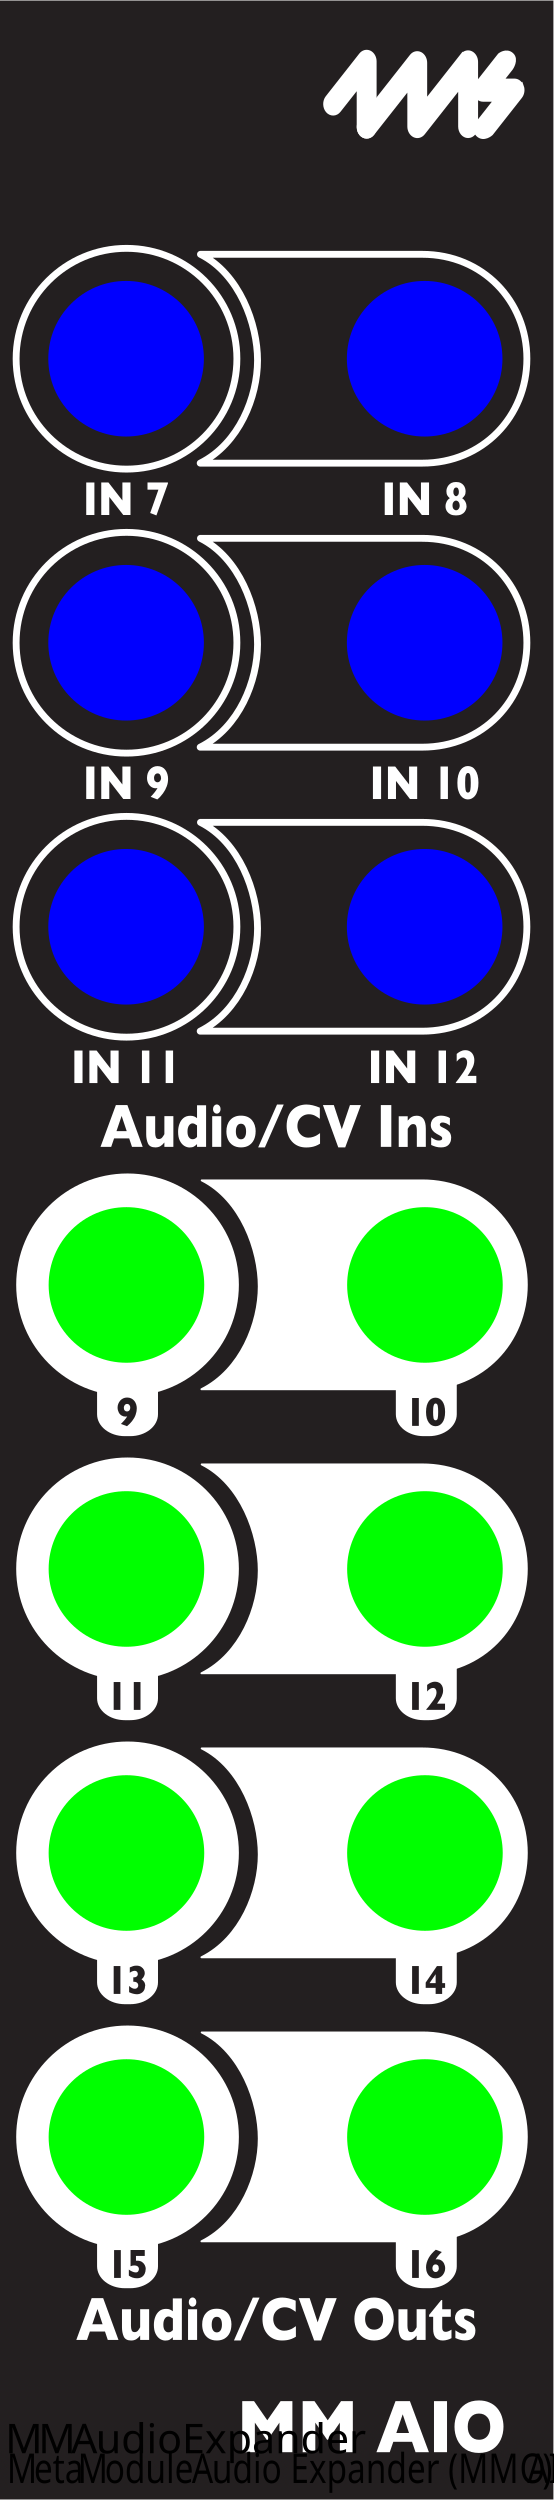
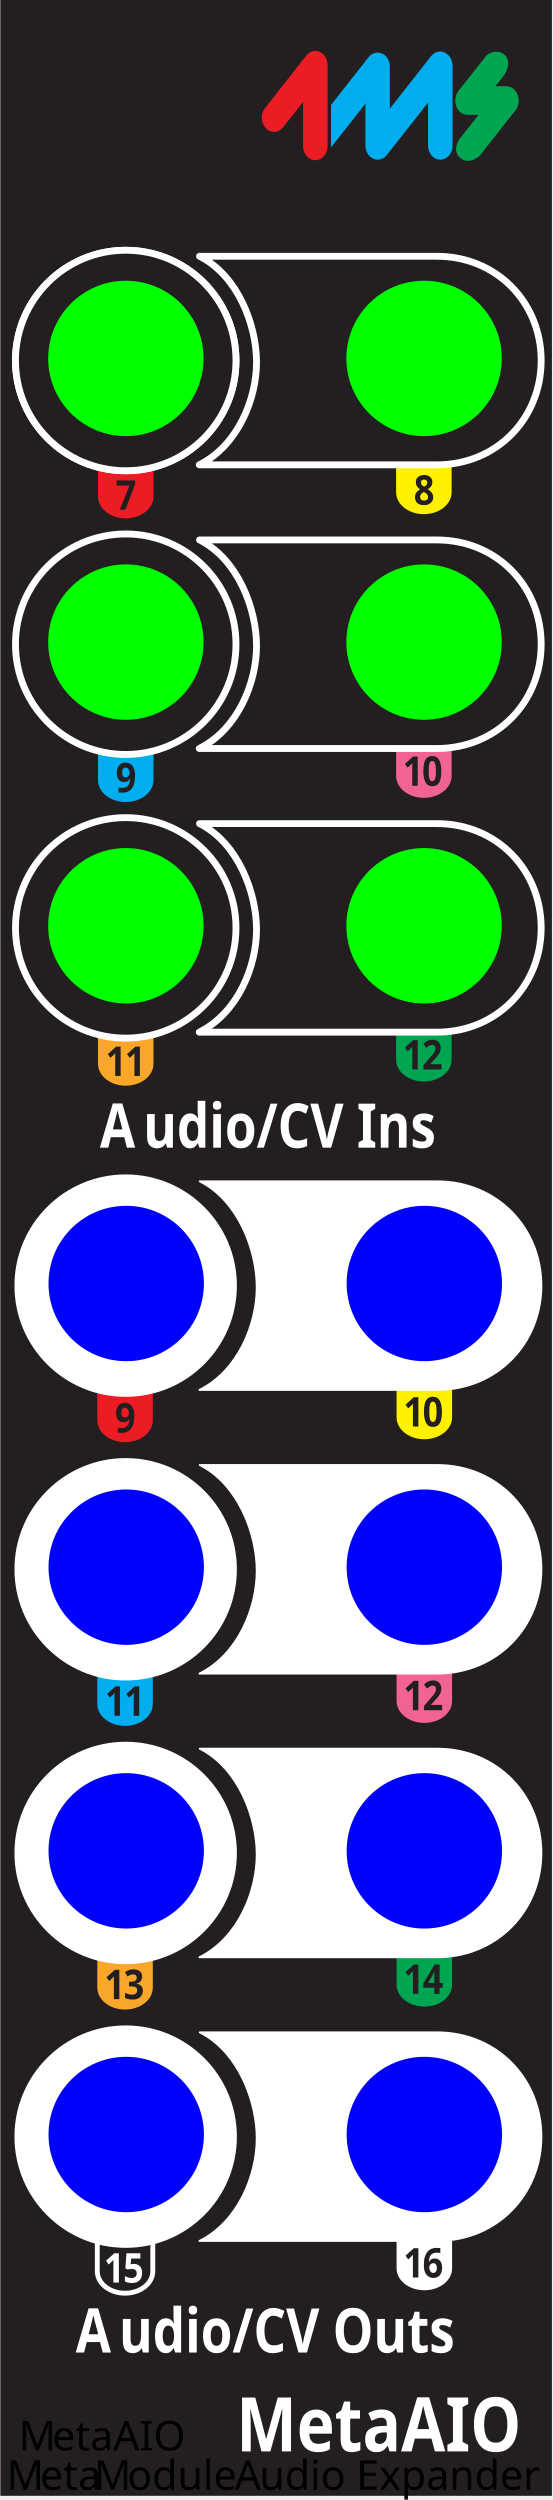
- <svg xmlns="http://www.w3.org/2000/svg" width="1.12in" height="5.06in" viewBox="0 0 80.66 364.25">
+ <svg xmlns="http://www.w3.org/2000/svg" width="1.12in" height="5.07in" viewBox="0 0 80.5 364.86">
  <g id="artwork">
-     <rect width="80.66" height="364.25" style="fill: #231f20; stroke-width: 0px;" />
+     <rect width="80.5" height="364.25" style="fill: #231f20; stroke-width: 0px;" />
+     <text transform="translate(11 343.34) scale(.83 1)" style="fill: #fff; font-family: GillSans-Bold, 'Gill Sans'; font-size: 9px; font-weight: 700;">
+       <tspan x="0" y="0" style="letter-spacing: .01em;">A</tspan>
+       <tspan x="7.62" y="0">udio/CV Outs</tspan>
+     </text>
+     <text transform="translate(14.53 167.5) scale(.83 1)" style="fill: #fff; font-family: GillSans-Bold, 'Gill Sans'; font-size: 9px; font-weight: 700;">
+       <tspan x="0" y="0" style="letter-spacing: .01em;">A</tspan>
+       <tspan x="7.62" y="0">udio/CV Ins</tspan>
+     </text>
+     <text transform="translate(34.44 357.77) scale(.85 1)" style="fill: #fff; font-family: GillSans-Bold, 'Gill Sans'; font-size: 11px; font-weight: 700; letter-spacing: 0em;">
+       <tspan x="0" y="0">MetaAIO</tspan>
+     </text>
    <g>
-       <path d="M67.47,8.05s-3.54,4.5-5.61,7.13v-6.11c0-.52-.26-.99-.65-1.19-.4-.2-.85-.08-1.14.3l-7.37,9.37c-.4.51-.39,1.32.03,1.81.41.49,1.08.48,1.48-.03,0,0,3.51-4.47,5.57-7.08v6.11c0,.52.26.99.66,1.19.4.2.85.08,1.15-.3,0,0,3.54-4.5,5.6-7.12v6.23c0,.71.47,1.28,1.04,1.28s1.05-.57,1.05-1.28v-9.41c0-.52-.26-.99-.66-1.19-.4-.2-.85-.08-1.14.3Z" style="fill: #fff; stroke: #fff; stroke-miterlimit: 10; stroke-width: .81px;" />
-       <path d="M52.69,7.98l-4.88,6.21c-.4.51-.39,1.32.02,1.81.42.49,1.08.48,1.48-.03,0,0,1.65-2.1,3.09-3.92v6.39c0,.71.46,1.28,1.04,1.28s1.05-.57,1.05-1.28v-9.57c0-.52-.26-.99-.65-1.19-.4-.2-.85-.08-1.15.3Z" style="fill: #fff; stroke: #fff; stroke-miterlimit: 10; stroke-width: .81px;" />
-       <path d="M75.95,12.56c-.16-.47-.54-.78-.96-.78h-2.13l1.56-1.98s.81-1.19.09-1.84c-.71-.65-1.6.06-1.6.06l-3.27,4.15c-.29.37-.37.92-.21,1.39.16.47.54.78.96.78h2.14l-2.53,3.21s-1.05,1.14-.27,1.92c.77.77,1.78-.14,1.78-.14l4.24-5.39c.29-.37.38-.92.21-1.39Z" style="fill: #fff; stroke: #fff; stroke-miterlimit: 10; stroke-width: .81px;" />
+       <path d="M64.9,7.68c-.7-.35-1.51-.14-2.03.51l-6.02,7.66v-6.09c0-.84-.42-1.59-1.08-1.92-.7-.35-1.52-.14-2.03.51l-9.09,11.56c-.64.82-.62,2.08.05,2.87.33.39.8.62,1.28.62h.03c.49,0,.96-.25,1.29-.67,0,0,3.44-4.36,5.98-7.6v6.09c0,.84.43,1.59,1.09,1.92.7.35,1.52.14,2.03-.51,0,0,3.46-4.41,6.02-7.65v6.25c0,1.15.8,2.08,1.79,2.08s1.79-.93,1.79-2.08v-11.61c0-.84-.43-1.59-1.09-1.91Z" style="fill: #00adee; stroke-width: 0px;" />
+       <g>
+         <path d="M45.96,23.64c-1.12,0-2.04-1.05-2.04-2.33v-5.72l-2.47,3.13c-.39.49-.91.76-1.49.77-.6,0-1.1-.24-1.5-.71-.74-.88-.76-2.28-.05-3.19l6.02-7.66c.39-.49.94-.77,1.52-.77.28,0,.56.06.82.19.75.37,1.23,1.21,1.23,2.14v11.8c0,1.29-.92,2.33-2.04,2.33Z" style="fill: #ec1c24; stroke-width: 0px;" />
+         <path d="M45.97,7.42c.24,0,.48.05.7.17.66.33,1.09,1.08,1.09,1.92v11.8c0,1.15-.8,2.08-1.79,2.08s-1.79-.93-1.79-2.08v-6.44l-2.91,3.7c-.34.43-.8.67-1.29.68h0c-.52,0-.96-.21-1.3-.62-.67-.79-.69-2.05-.04-2.87l6.02-7.66c.35-.44.83-.67,1.32-.67M45.97,6.92c-.66,0-1.28.32-1.72.87l-6.02,7.66c-.78,1-.76,2.53.05,3.5.44.52,1.03.8,1.69.8.66-.01,1.26-.32,1.69-.87l2.02-2.57v5c0,1.42,1.03,2.58,2.29,2.58s2.29-1.16,2.29-2.58v-11.8c0-1.03-.54-1.95-1.36-2.36-.29-.15-.61-.22-.93-.22h0Z" style="fill: #231f20; stroke-width: 0px;" />
+       </g>
+       <path d="M75.5,13.89c-.27-.79-.92-1.3-1.66-1.3h-1.6l1.31-1.66c.46-.68.99-2.06.04-2.92-.95-.87-2.13-.34-2.62.06l-4.11,5.2c-.46.59-.6,1.45-.34,2.19.27.79.92,1.3,1.66,1.3h1.61l-2.46,3.13c-.56.61-1.35,2.03-.32,3.06.39.38.81.53,1.23.53.68,0,1.34-.39,1.71-.74l5.23-6.64c.46-.59.6-1.45.34-2.19Z" style="fill: #00a551; stroke-width: 0px;" />
    </g>
-     <path d="M61.75,333.46c-2.24,0-4.05-1.43-4.05-3.19v-4.54h8.88v4.54c0,1.76-1.81,3.19-4.05,3.19h-.78Z" style="fill: #fff; stroke-width: 0px;" />
-     <path d="M18.2,333.46c-2.24,0-4.05-1.43-4.05-3.19v-4.54h8.88v4.54c0,1.76-1.81,3.19-4.05,3.19h-.78Z" style="fill: #fff; stroke-width: 0px;" />
-     <path d="M61.75,292.06c-2.24,0-4.05-1.43-4.05-3.19v-4.54h8.88v4.54c0,1.76-1.81,3.19-4.05,3.19h-.78Z" style="fill: #fff; stroke-width: 0px;" />
-     <path d="M18.2,292.06c-2.24,0-4.05-1.43-4.05-3.19v-4.54h8.88v4.54c0,1.76-1.81,3.19-4.05,3.19h-.78Z" style="fill: #fff; stroke-width: 0px;" />
-     <path d="M61.75,250.66c-2.24,0-4.05-1.43-4.05-3.19v-4.54h8.88v4.54c0,1.76-1.81,3.19-4.05,3.19h-.78Z" style="fill: #fff; stroke-width: 0px;" />
-     <path d="M18.2,250.66c-2.24,0-4.05-1.43-4.05-3.19v-4.54h8.88v4.54c0,1.76-1.81,3.19-4.05,3.19h-.78Z" style="fill: #fff; stroke-width: 0px;" />
-     <path d="M61.75,209.26c-2.24,0-4.05-1.43-4.05-3.19v-4.54h8.88v4.54c0,1.76-1.81,3.19-4.05,3.19h-.78Z" style="fill: #fff; stroke-width: 0px;" />
-     <path d="M18.2,209.26c-2.24,0-4.05-1.43-4.05-3.19v-4.54h8.88v4.54c0,1.76-1.81,3.19-4.05,3.19h-.78Z" style="fill: #fff; stroke-width: 0px;" />
-     <path d="M18.59,203.29c8.88,0,16.09-7.2,16.09-16.09,0-8.88-7.2-16.09-16.09-16.09-8.88,0-16.09,7.2-16.09,16.09s7.2,16.09,16.09,16.09Z" style="fill: #fff; stroke: #fff; stroke-linejoin: round; stroke-width: .28px;" />
-     <path d="M61.54,171.98H29.4c5.68,2.86,8.32,10.17,8.32,15.46s-2.66,12.13-8.36,14.98h32.18c8.82,0,15.25-6.81,15.25-15.22,0-8.41-6.43-15.22-15.25-15.22Z" style="fill: #fff; stroke: #fff; stroke-linejoin: round; stroke-width: .28px;" />
-     <path d="M18.59,244.69c8.88,0,16.09-7.2,16.09-16.09,0-8.88-7.2-16.09-16.09-16.09-8.88,0-16.09,7.2-16.09,16.09s7.2,16.09,16.09,16.09Z" style="fill: #fff; stroke: #fff; stroke-linejoin: round; stroke-width: .28px;" />
-     <path d="M61.54,213.38H29.4c5.68,2.86,8.32,10.17,8.32,15.46s-2.66,12.13-8.36,14.98h32.18c8.82,0,15.25-6.81,15.25-15.22,0-8.41-6.43-15.22-15.25-15.22Z" style="fill: #fff; stroke: #fff; stroke-linejoin: round; stroke-width: .28px;" />
-     <path d="M18.59,286.09c8.88,0,16.09-7.2,16.09-16.09,0-8.88-7.2-16.09-16.09-16.09-8.88,0-16.09,7.2-16.09,16.09s7.2,16.09,16.09,16.09Z" style="fill: #fff; stroke: #fff; stroke-linejoin: round; stroke-width: .28px;" />
-     <path d="M61.54,254.78H29.4c5.68,2.86,8.32,10.17,8.32,15.46s-2.66,12.13-8.36,14.98h32.18c8.82,0,15.25-6.81,15.25-15.22,0-8.41-6.43-15.22-15.25-15.22Z" style="fill: #fff; stroke: #fff; stroke-linejoin: round; stroke-width: .28px;" />
-     <path d="M18.59,327.49c8.88,0,16.09-7.2,16.09-16.09,0-8.88-7.2-16.09-16.09-16.09-8.88,0-16.09,7.2-16.09,16.09s7.2,16.09,16.09,16.09Z" style="fill: #fff; stroke: #fff; stroke-linejoin: round; stroke-width: .28px;" />
-     <path d="M61.54,296.18H29.4c5.68,2.86,8.32,10.17,8.32,15.46s-2.66,12.13-8.36,14.98h32.18c8.82,0,15.25-6.81,15.25-15.22,0-8.41-6.43-15.22-15.25-15.22Z" style="fill: #fff; stroke: #fff; stroke-linejoin: round; stroke-width: .28px;" />
-     <path d="M18.44,151.1c8.88,0,16.09-7.2,16.09-16.09,0-8.88-7.2-16.09-16.09-16.09-8.88,0-16.09,7.2-16.09,16.09s7.2,16.09,16.09,16.09Z" style="fill: none; stroke: #fff; stroke-miterlimit: 10;" />
-     <path d="M61.54,119.79H29.22c5.68,2.86,8.32,10.17,8.32,15.46s-2.66,12.13-8.36,14.98h32.37c8.82,0,15.25-6.81,15.25-15.22s-6.43-15.22-15.25-15.22Z" style="fill: none; stroke: #fff; stroke-linejoin: round;" />
-     <path d="M18.44,109.7c8.88,0,16.09-7.2,16.09-16.09,0-8.88-7.2-16.09-16.09-16.09-8.88,0-16.09,7.2-16.09,16.09s7.2,16.09,16.09,16.09Z" style="fill: none; stroke: #fff; stroke-miterlimit: 10;" />
-     <path d="M61.54,78.39H29.22c5.68,2.86,8.32,10.17,8.32,15.46s-2.66,12.13-8.36,14.98h32.37c8.82,0,15.25-6.81,15.25-15.22s-6.43-15.22-15.25-15.22Z" style="fill: none; stroke: #fff; stroke-linejoin: round;" />
-     <path d="M18.44,68.3c8.88,0,16.09-7.2,16.09-16.09,0-8.88-7.2-16.09-16.09-16.09-8.88,0-16.09,7.2-16.09,16.09s7.2,16.09,16.09,16.09Z" style="fill: none; stroke: #fff; stroke-miterlimit: 10;" />
-     <path d="M61.54,36.99H29.22c5.68,2.86,8.32,10.17,8.32,15.46s-2.66,12.13-8.36,14.98h32.37c8.82,0,15.25-6.81,15.25-15.22s-6.43-15.22-15.25-15.22Z" style="fill: none; stroke: #fff; stroke-linejoin: round;" />
-     <path d="M12.03,157.79h-1.19v-4.74h1.19v4.74Z" style="fill: #fff; stroke-width: 0px;" />
-     <path d="M17.29,157.79h-1.05l-2.04-2.64v2.64h-1.17v-4.74h1.05l2.03,2.62v-2.62h1.18v4.74Z" style="fill: #fff; stroke-width: 0px;" />
-     <path d="M21.77,157.79h-1.08v-4.74h1.08v4.74Z" style="fill: #fff; stroke-width: 0px;" />
-     <path d="M25.23,157.79h-1.08v-4.74h1.08v4.74Z" style="fill: #fff; stroke-width: 0px;" />
-     <path d="M55.27,157.79h-1.19v-4.74h1.19v4.74Z" style="fill: #fff; stroke-width: 0px;" />
-     <path d="M60.53,157.79h-1.05l-2.04-2.64v2.64h-1.17v-4.74h1.05l2.03,2.62v-2.62h1.18v4.74Z" style="fill: #fff; stroke-width: 0px;" />
-     <path d="M65.01,157.79h-1.08v-4.74h1.08v4.74Z" style="fill: #fff; stroke-width: 0px;" />
-     <path d="M69.43,157.79h-2.99v-.09c.12-.13.24-.3.38-.48.14-.19.32-.43.53-.74.1-.14.19-.28.28-.41.09-.13.16-.26.23-.39.06-.13.12-.27.16-.42.04-.15.07-.31.07-.47,0-.22-.05-.4-.16-.53-.11-.14-.24-.2-.4-.2-.32,0-.64.2-.96.6v-1.12c.11-.09.2-.16.28-.21.07-.05.15-.1.25-.15.09-.05.2-.09.33-.13.13-.04.27-.05.42-.05.24,0,.46.06.66.18.2.12.35.29.46.51.11.22.17.48.17.78,0,.21-.03.41-.08.59-.05.18-.1.33-.16.44-.05.11-.13.25-.22.41-.16.29-.34.57-.52.83h1.27v1.06Z" style="fill: #fff; stroke-width: 0px;" />
-     <path d="M20.8,167.09h-1.56l-.41-1.23h-2.2l-.42,1.23h-1.56l2.24-6.09h1.68l2.23,6.09ZM18.47,164.8l-.74-2.22-.75,2.22h1.49Z" style="fill: #fff; stroke-width: 0px;" />
-     <path d="M25.27,167.09h-1.31v-.64c-.19.24-.38.42-.58.54-.2.12-.45.18-.73.18-.56,0-.92-.2-1.09-.59-.17-.39-.25-.84-.25-1.33v-2.63h1.31v2.42c0,.24.03.46.1.64.07.18.21.27.44.27.19,0,.34-.07.46-.2.11-.13.23-.3.34-.51v-2.63h1.31v4.47Z" style="fill: #fff; stroke-width: 0px;" />
-     <path d="M30.04,167.09h-1.32v-.4c-.14.14-.29.26-.44.35-.15.09-.37.14-.64.14s-.54-.08-.79-.24-.47-.41-.64-.75c-.17-.34-.25-.77-.25-1.29,0-.41.06-.79.19-1.14.13-.36.33-.65.59-.87s.6-.33.99-.33c.24,0,.44.03.59.1s.28.15.4.25v-1.88h1.32v6.09ZM28.72,165.67v-1.71c-.15-.1-.27-.18-.36-.22-.09-.04-.19-.07-.3-.07-.21,0-.38.11-.52.32-.14.21-.21.5-.21.86,0,.4.07.68.22.86.14.18.31.27.5.27.16,0,.29-.03.38-.09.1-.06.19-.14.28-.23Z" style="fill: #fff; stroke-width: 0px;" />
-     <path d="M32.25,167.09h-1.32v-4.47h1.32v4.47ZM32.15,161.59c0,.18-.05.34-.16.47s-.24.19-.39.19c-.1,0-.2-.03-.28-.09s-.15-.14-.2-.24c-.05-.1-.07-.21-.07-.34,0-.18.05-.34.16-.47.11-.13.24-.2.39-.2s.28.07.39.2.16.29.16.47Z" style="fill: #fff; stroke-width: 0px;" />
-     <path d="M37.26,164.85c0,.45-.08.84-.24,1.19-.16.35-.4.62-.72.83-.32.2-.71.3-1.17.3s-.85-.1-1.17-.3c-.32-.2-.56-.48-.72-.83-.16-.35-.24-.75-.24-1.19,0-.34.04-.64.13-.92.09-.27.22-.52.41-.73.18-.21.4-.38.67-.49.27-.12.57-.17.92-.17s.66.06.93.17c.27.12.49.28.67.49.18.21.31.45.4.73.09.28.14.59.14.92ZM35.87,164.85c0-.35-.06-.63-.19-.83-.13-.2-.31-.3-.56-.3s-.42.1-.55.3c-.13.2-.19.48-.19.83s.06.63.19.83.31.31.55.31.43-.1.56-.31c.13-.2.19-.48.19-.84Z" style="fill: #fff; stroke-width: 0px;" />
-     <path d="M41.36,160.92l-2.75,6.25h-.98l2.75-6.25h.98Z" style="fill: #fff; stroke-width: 0px;" />
-     <path d="M46.63,166.64c-.21.13-.42.24-.64.32s-.44.14-.66.17c-.22.03-.45.05-.69.05-.44,0-.83-.07-1.18-.22s-.65-.36-.91-.65c-.26-.29-.45-.62-.58-1-.13-.38-.19-.8-.19-1.26,0-.52.08-.98.23-1.38.15-.39.36-.72.63-.98.27-.26.58-.45.93-.58.35-.12.71-.19,1.1-.19.57,0,1.22.15,1.95.46v1.62c-.25-.19-.5-.34-.74-.47-.25-.12-.53-.19-.86-.19-.29,0-.57.07-.82.21-.25.14-.46.34-.62.6s-.23.57-.23.91c0,.31.07.59.2.85.14.26.33.46.57.61.24.15.51.23.82.23.25,0,.48-.04.7-.11.22-.07.4-.15.55-.24.15-.09.3-.19.46-.31v1.54Z" style="fill: #fff; stroke-width: 0px;" />
-     <path d="M52.6,161l-2.28,6.17h-1.01l-2.24-6.17h1.59l1.16,3.52,1.19-3.52h1.59Z" style="fill: #fff; stroke-width: 0px;" />
-     <path d="M57.04,167.09h-1.53v-6.09h1.53v6.09Z" style="fill: #fff; stroke-width: 0px;" />
-     <path d="M62.07,167.09h-1.31v-2.41c0-.25-.03-.46-.1-.64-.07-.18-.21-.27-.44-.27-.11,0-.2.02-.28.07-.08.05-.16.11-.22.19-.06.08-.12.15-.16.22-.04.07-.09.14-.13.22v2.63h-1.31v-4.47h1.31v.64c.21-.27.41-.45.62-.56.21-.11.44-.16.69-.16.89,0,1.33.64,1.33,1.92v2.63Z" style="fill: #fff; stroke-width: 0px;" />
-     <path d="M65.76,165.79c0,.41-.12.74-.37,1-.25.26-.62.38-1.11.38-.27,0-.52-.03-.73-.09-.21-.06-.45-.15-.7-.26v-1.12c.22.15.41.27.58.35s.34.12.54.12c.33,0,.49-.11.49-.32,0-.07-.02-.14-.07-.2-.05-.06-.13-.12-.25-.19-.12-.07-.28-.16-.47-.26-.24-.13-.45-.3-.62-.52-.17-.22-.26-.48-.26-.8,0-.22.06-.44.17-.64s.28-.37.51-.5c.23-.13.5-.2.83-.2.08,0,.18,0,.3.02.12.01.27.05.46.1s.36.13.52.24v1.09c-.08-.06-.14-.1-.2-.14-.05-.04-.12-.08-.21-.13s-.19-.09-.31-.12c-.12-.04-.24-.06-.36-.06-.15,0-.25.04-.31.11-.06.07-.08.14-.08.21,0,.07.03.14.09.21.06.06.19.14.39.23.29.14.53.27.7.42.17.14.3.3.37.47s.11.37.11.6Z" style="fill: #fff; stroke-width: 0px;" />
-     <path d="M19.93,205.25c0,.31-.06.61-.17.92s-.28.6-.5.88-.47.54-.75.76l-.88-.33c.41-.4.71-.76.91-1.1-.06.02-.14.03-.24.03-.21,0-.4-.05-.58-.16-.18-.11-.32-.26-.42-.47-.1-.2-.16-.43-.16-.69,0-.19.03-.37.1-.54s.16-.33.28-.47c.12-.14.27-.25.44-.33s.36-.12.56-.12c.23,0,.43.04.61.13.18.09.33.21.45.36.12.15.21.32.27.51.06.19.09.39.09.6ZM18.99,205.12c0-.16-.04-.29-.13-.4-.09-.11-.2-.16-.33-.16-.11,0-.2.03-.27.09-.07.06-.12.14-.16.22-.03.09-.05.17-.05.25,0,.19.05.32.14.41.09.09.2.13.32.13.11,0,.21-.03.28-.09.07-.06.12-.13.15-.21s.04-.16.04-.24Z" style="fill: #231f20; stroke-width: 0px;" />
-     <path d="M61.05,207.76h-.98v-4.06h.98v4.06Z" style="fill: #231f20; stroke-width: 0px;" />
-     <path d="M64.88,205.73c0,.35-.04.66-.11.93-.07.27-.18.48-.31.65s-.28.29-.44.38c-.17.08-.34.12-.53.12s-.36-.04-.53-.12c-.17-.08-.31-.21-.44-.38-.13-.17-.23-.39-.31-.65-.07-.26-.11-.57-.11-.93s.04-.67.11-.93c.08-.26.18-.48.3-.65s.28-.3.44-.38c.17-.08.34-.12.53-.12s.37.04.53.12.31.21.45.38c.13.17.23.39.31.66.07.27.11.57.11.93ZM63.87,205.73c0-.36-.02-.65-.06-.88s-.15-.35-.31-.35c-.11,0-.2.06-.25.19s-.09.28-.1.45-.02.37-.02.59c0,.38.02.68.06.9.04.21.15.32.31.32s.27-.11.31-.32c.04-.21.06-.51.06-.9Z" style="fill: #231f20; stroke-width: 0px;" />
-     <path d="M17.55,249.16h-.98v-4.06h.98v4.06Z" style="fill: #231f20; stroke-width: 0px;" />
-     <path d="M20.48,249.16h-.98v-4.06h.98v4.06Z" style="fill: #231f20; stroke-width: 0px;" />
-     <path d="M61.05,249.16h-.98v-4.06h.98v4.06Z" style="fill: #231f20; stroke-width: 0px;" />
-     <path d="M64.85,249.16h-2.71v-.08c.1-.12.22-.25.35-.41.12-.16.29-.37.48-.64.09-.12.18-.24.26-.35.08-.12.15-.23.2-.33.06-.11.11-.23.14-.36.04-.13.06-.26.06-.4,0-.19-.05-.34-.14-.46-.09-.12-.22-.17-.36-.17-.29,0-.58.17-.87.52v-.96c.1-.07.18-.13.25-.18s.14-.09.23-.13.19-.08.3-.11.24-.05.38-.05c.22,0,.42.05.6.15s.32.25.42.44c.1.19.15.41.15.67,0,.18-.02.35-.07.5-.05.16-.09.28-.14.38s-.12.21-.2.35c-.15.25-.31.49-.47.71h1.16v.91Z" style="fill: #231f20; stroke-width: 0px;" />
-     <path d="M17.55,290.56h-.98v-4.06h.98v4.06Z" style="fill: #231f20; stroke-width: 0px;" />
-     <path d="M21.14,289.43c0,.21-.04.39-.11.54s-.17.27-.29.37c-.12.09-.25.16-.38.21-.14.04-.27.06-.39.06-.18,0-.38-.03-.6-.09-.22-.06-.4-.13-.55-.21v-.91c.12.11.25.21.39.29.14.08.28.12.43.12.11,0,.21-.02.28-.07.08-.05.13-.11.17-.18.04-.07.06-.15.06-.23,0-.1-.02-.2-.07-.28s-.12-.14-.21-.19-.2-.07-.32-.07h-.12v-.65h.14c.12,0,.22-.03.3-.08.08-.05.13-.12.17-.19.04-.07.05-.14.05-.21,0-.12-.04-.23-.12-.33-.08-.09-.19-.14-.32-.14-.12,0-.24.03-.37.08s-.25.12-.36.21v-.78c.17-.08.33-.14.48-.19s.32-.07.5-.07c.27,0,.5.06.68.18.18.12.31.26.4.43.08.17.12.33.12.48,0,.12-.02.24-.07.36-.05.12-.11.23-.18.32-.08.09-.15.17-.23.22.14.09.27.21.38.36.11.15.17.37.17.64Z" style="fill: #231f20; stroke-width: 0px;" />
-     <path d="M61.05,290.56h-.98v-4.06h.98v4.06Z" style="fill: #231f20; stroke-width: 0px;" />
-     <path d="M64.87,289.68h-.42v.88h-.95v-.88h-1.45v-.77l1.64-2.41h.77v2.49h.42v.7ZM63.5,288.99v-1.3l-.89,1.3h.89Z" style="fill: #231f20; stroke-width: 0px;" />
-     <path d="M17.61,331.96h-.98v-4.06h.98v4.06Z" style="fill: #231f20; stroke-width: 0px;" />
-     <path d="M21.23,330.69c0,.23-.05.45-.14.65s-.24.37-.43.49c-.19.12-.42.18-.7.18-.22,0-.43-.03-.63-.1s-.39-.16-.55-.29v-.88c.11.09.27.19.47.28s.37.14.52.14c.18,0,.3-.05.37-.16.07-.1.11-.21.11-.32,0-.09-.02-.18-.06-.26-.04-.08-.11-.15-.21-.2-.1-.05-.24-.08-.41-.08-.19,0-.37.04-.54.12v-2.37h2.07v.86h-1.28v.7s.06,0,.09,0c.03,0,.05,0,.06,0s.04,0,.08,0c.24,0,.45.06.63.17.18.12.32.27.42.46.1.19.15.4.15.62Z" style="fill: #231f20; stroke-width: 0px;" />
-     <path d="M61.05,331.96h-.98v-4.06h.98v4.06Z" style="fill: #231f20; stroke-width: 0px;" />
-     <path d="M64.89,330.56c0,.19-.03.37-.1.54s-.16.33-.28.47-.27.25-.44.33c-.17.08-.36.12-.56.12-.3,0-.55-.07-.77-.22-.22-.15-.38-.35-.48-.59-.11-.24-.16-.51-.16-.79,0-.23.03-.46.1-.69.07-.23.17-.46.29-.69.13-.23.28-.44.45-.63.17-.2.37-.38.58-.56l.88.33c-.14.14-.26.26-.37.37-.1.11-.2.23-.29.35-.09.12-.18.25-.25.37.07-.02.14-.03.24-.03.21,0,.4.05.58.16s.32.26.42.47c.1.2.16.43.16.69ZM63.96,330.54c0-.19-.05-.33-.14-.42-.09-.09-.2-.13-.32-.13-.16,0-.28.06-.36.18-.08.12-.11.24-.11.37,0,.16.04.29.13.4s.2.16.33.16c.11,0,.2-.03.27-.09s.12-.13.16-.22c.03-.09.05-.17.05-.25Z" style="fill: #231f20; stroke-width: 0px;" />
-     <path d="M17.27,341h-1.56l-.41-1.23h-2.2l-.42,1.23h-1.56l2.24-6.09h1.68l2.23,6.09ZM14.95,338.71l-.74-2.22-.75,2.22h1.49Z" style="fill: #fff; stroke-width: 0px;" />
-     <path d="M21.74,341h-1.31v-.64c-.19.24-.38.42-.58.54-.2.12-.45.18-.73.18-.56,0-.92-.2-1.09-.59-.17-.39-.25-.84-.25-1.33v-2.63h1.31v2.42c0,.24.03.46.1.64.07.18.21.27.44.27.19,0,.34-.07.46-.2.11-.13.23-.3.34-.51v-2.63h1.31v4.47Z" style="fill: #fff; stroke-width: 0px;" />
-     <path d="M26.51,341h-1.32v-.4c-.14.14-.29.26-.44.35-.15.09-.37.14-.64.14s-.54-.08-.79-.24-.47-.41-.64-.75c-.17-.34-.25-.77-.25-1.29,0-.41.06-.79.19-1.14.13-.36.33-.65.59-.87s.6-.33.99-.33c.24,0,.44.03.59.1s.28.15.4.25v-1.88h1.32v6.09ZM25.2,339.58v-1.71c-.15-.1-.27-.18-.36-.22-.09-.04-.19-.07-.3-.07-.21,0-.38.11-.52.32-.14.21-.21.5-.21.86,0,.4.07.68.22.86.14.18.31.27.5.27.16,0,.29-.03.38-.09.1-.06.19-.14.28-.23Z" style="fill: #fff; stroke-width: 0px;" />
-     <path d="M28.73,341h-1.32v-4.47h1.32v4.47ZM28.62,335.49c0,.18-.05.34-.16.47s-.24.19-.39.19c-.1,0-.2-.03-.28-.09s-.15-.14-.2-.24c-.05-.1-.07-.21-.07-.34,0-.18.05-.34.16-.47.11-.13.24-.2.39-.2s.28.07.39.2.16.29.16.47Z" style="fill: #fff; stroke-width: 0px;" />
-     <path d="M33.73,338.76c0,.45-.08.84-.24,1.19-.16.35-.4.62-.72.83-.32.2-.71.3-1.17.3s-.85-.1-1.17-.3c-.32-.2-.56-.48-.72-.83-.16-.35-.24-.75-.24-1.19,0-.34.04-.64.13-.92.09-.27.22-.52.41-.73.18-.21.4-.38.67-.49.27-.12.57-.17.92-.17s.66.06.93.17c.27.12.49.28.67.49.18.21.31.45.4.73.09.28.14.59.14.92ZM32.35,338.76c0-.35-.06-.63-.19-.83-.13-.2-.31-.3-.56-.3s-.42.1-.55.3c-.13.2-.19.48-.19.83s.06.63.19.83.31.31.55.31.43-.1.56-.31c.13-.2.19-.48.19-.84Z" style="fill: #fff; stroke-width: 0px;" />
-     <path d="M37.83,334.83l-2.75,6.25h-.98l2.75-6.25h.98Z" style="fill: #fff; stroke-width: 0px;" />
-     <path d="M43.11,340.54c-.21.13-.42.24-.64.32s-.44.14-.66.17c-.22.03-.45.05-.69.05-.44,0-.83-.07-1.18-.22s-.65-.36-.91-.65c-.26-.29-.45-.62-.58-1-.13-.38-.19-.8-.19-1.26,0-.52.08-.98.23-1.38.15-.39.36-.72.63-.98.27-.26.58-.45.93-.58.35-.12.71-.19,1.1-.19.57,0,1.23.15,1.95.46v1.62c-.25-.19-.5-.34-.74-.47-.25-.12-.53-.19-.86-.19-.29,0-.57.07-.82.21-.25.14-.46.34-.62.6s-.23.57-.23.91c0,.31.07.59.2.85.14.26.33.46.57.61.24.15.51.23.82.23.25,0,.48-.04.7-.11.22-.07.4-.15.55-.24.15-.09.3-.19.46-.31v1.54Z" style="fill: #fff; stroke-width: 0px;" />
-     <path d="M49.08,334.91l-2.28,6.17h-1.01l-2.24-6.17h1.59l1.16,3.52,1.19-3.52h1.59Z" style="fill: #fff; stroke-width: 0px;" />
-     <path d="M57.4,337.95c0,.57-.11,1.09-.33,1.57-.22.48-.54.86-.97,1.14-.43.28-.95.42-1.57.42s-1.15-.15-1.59-.44c-.43-.29-.75-.68-.96-1.16-.21-.48-.32-.99-.32-1.53s.1-1.06.31-1.54c.21-.48.53-.86.96-1.15.43-.29.96-.44,1.59-.44.47,0,.88.08,1.25.25.37.17.67.39.9.68.24.29.42.62.54,1,.12.38.18.78.18,1.2ZM55.84,337.95c0-.23-.03-.44-.08-.63-.06-.19-.14-.35-.25-.49-.11-.14-.25-.25-.41-.33-.16-.08-.35-.12-.57-.12-.41,0-.73.14-.96.43-.23.29-.35.66-.35,1.13s.12.84.35,1.13c.24.29.56.43.96.43.28,0,.52-.07.72-.2.2-.13.35-.32.45-.55.1-.24.15-.51.15-.81Z" style="fill: #fff; stroke-width: 0px;" />
-     <path d="M62.04,341h-1.31v-.64c-.19.24-.38.42-.58.54-.2.12-.45.18-.73.18-.56,0-.92-.2-1.09-.59-.17-.39-.25-.84-.25-1.33v-2.63h1.31v2.42c0,.24.03.46.1.64.07.18.21.27.44.27.19,0,.34-.07.46-.2.11-.13.23-.3.34-.51v-2.63h1.31v4.47Z" style="fill: #fff; stroke-width: 0px;" />
-     <path d="M65.81,340.74c-.14.08-.32.16-.56.23-.24.07-.47.11-.69.11-.95,0-1.42-.56-1.42-1.67v-1.78h-.59v-.28l1.76-2.16h.15v1.34h1.25v1.1h-1.25v1.43c0,.17,0,.3.03.4.02.1.07.19.14.26.08.07.2.1.36.1.21,0,.48-.11.82-.32v1.23Z" style="fill: #fff; stroke-width: 0px;" />
-     <path d="M69.29,339.69c0,.41-.12.74-.37,1-.25.26-.62.38-1.11.38-.27,0-.52-.03-.73-.09-.21-.06-.45-.15-.7-.26v-1.12c.22.15.41.27.58.35s.34.12.54.12c.33,0,.49-.11.49-.32,0-.07-.02-.14-.07-.2-.05-.06-.13-.12-.25-.19-.12-.07-.28-.16-.47-.26-.24-.13-.45-.3-.62-.52-.17-.22-.26-.48-.26-.8,0-.22.06-.44.17-.64s.28-.37.51-.5c.23-.13.5-.2.83-.2.08,0,.18,0,.3.02.12.01.27.05.46.1s.36.13.52.24v1.09c-.08-.06-.14-.1-.2-.14-.05-.04-.12-.08-.21-.13s-.19-.09-.31-.12c-.12-.04-.24-.06-.36-.06-.15,0-.25.04-.31.11-.06.07-.08.14-.08.21,0,.07.03.14.09.21.06.06.19.14.39.23.29.14.53.27.7.42.17.14.3.3.37.47s.11.37.11.6Z" style="fill: #fff; stroke-width: 0px;" />
-     <path d="M42.63,357.36h-1.9v-4.31l-1.71,2.5h-.15l-1.72-2.5v4.31h-1.84v-7.44h1.72l1.93,2.79,1.94-2.79h1.72v7.44Z" style="fill: #fff; stroke-width: 0px;" />
-     <path d="M51.44,357.36h-1.9v-4.31l-1.71,2.5h-.15l-1.72-2.5v4.31h-1.84v-7.44h1.72l1.93,2.79,1.94-2.79h1.72v7.44Z" style="fill: #fff; stroke-width: 0px;" />
-     <path d="M62.51,357.36h-1.94l-.51-1.51h-2.73l-.52,1.51h-1.94l2.78-7.44h2.1l2.77,7.44ZM59.62,354.56l-.92-2.72-.93,2.72h1.85Z" style="fill: #fff; stroke-width: 0px;" />
-     <path d="M65.16,357.36h-1.9v-7.44h1.9v7.44Z" style="fill: #fff; stroke-width: 0px;" />
-     <path d="M73.39,353.64c0,.69-.14,1.33-.41,1.92-.27.58-.67,1.05-1.21,1.39-.54.34-1.19.52-1.96.52s-1.44-.18-1.97-.54c-.54-.36-.94-.83-1.2-1.41-.26-.58-.39-1.21-.39-1.87s.13-1.29.39-1.88c.26-.58.66-1.05,1.2-1.41.54-.36,1.2-.54,1.98-.54.58,0,1.1.1,1.55.31.46.2.83.48,1.12.83.29.35.52.75.67,1.22s.23.95.23,1.46ZM71.46,353.64c0-.28-.04-.53-.1-.77-.07-.23-.17-.43-.32-.6s-.31-.3-.52-.4c-.2-.09-.44-.14-.7-.14-.51,0-.91.18-1.2.53-.29.35-.44.81-.44,1.38s.15,1.03.44,1.38.69.53,1.2.53c.35,0,.64-.08.89-.24s.43-.39.56-.68c.13-.29.19-.62.19-.99Z" style="fill: #fff; stroke-width: 0px;" />
-     <path d="M13.76,74.99h-1.19v-4.74h1.19v4.74Z" style="fill: #fff; stroke-width: 0px;" />
-     <path d="M19.02,74.99h-1.05l-2.04-2.64v2.64h-1.17v-4.74h1.05l2.03,2.62v-2.62h1.18v4.74Z" style="fill: #fff; stroke-width: 0px;" />
-     <path d="M24.48,70.39l-1.68,4.66-.91-.35,1.2-3.4h-1.59v-1.05h2.98v.14Z" style="fill: #fff; stroke-width: 0px;" />
-     <path d="M57.27,74.99h-1.19v-4.74h1.19v4.74Z" style="fill: #fff; stroke-width: 0px;" />
-     <path d="M62.54,74.99h-1.05l-2.04-2.64v2.64h-1.17v-4.74h1.05l2.03,2.62v-2.62h1.18v4.74Z" style="fill: #fff; stroke-width: 0px;" />
-     <path d="M68.01,73.71c0,.11-.02.24-.06.38-.04.14-.11.29-.22.44-.11.15-.26.27-.47.37-.21.1-.47.15-.79.15s-.59-.05-.79-.15c-.2-.1-.36-.22-.47-.37s-.18-.29-.22-.43-.05-.27-.05-.39c0-.24.06-.46.17-.68.11-.21.27-.38.46-.49-.16-.12-.28-.26-.37-.42s-.13-.36-.13-.6c0-.14.02-.28.07-.43.05-.15.13-.3.24-.44.11-.14.25-.25.43-.34.18-.09.4-.13.66-.13s.49.04.67.13c.18.08.32.2.43.34.11.14.19.29.23.44.04.15.07.3.07.44,0,.25-.04.45-.13.6s-.21.29-.37.42c.13.08.24.18.33.3s.17.25.22.4c.05.15.08.31.08.46ZM67,73.59c0-.15-.03-.27-.08-.38-.05-.11-.12-.19-.2-.24s-.16-.08-.24-.08c-.13,0-.25.06-.36.19-.11.12-.16.29-.16.51,0,.23.05.41.16.53.11.12.23.18.37.18s.26-.07.36-.2c.1-.13.16-.3.16-.51ZM66.89,71.62c0-.15-.03-.29-.09-.43s-.16-.21-.3-.21-.25.07-.32.2c-.07.13-.1.28-.1.44,0,.19.04.34.12.45s.18.18.28.18.2-.06.29-.18.12-.27.12-.45Z" style="fill: #fff; stroke-width: 0px;" />
-     <path d="M13.76,116.39h-1.19v-4.74h1.19v4.74Z" style="fill: #fff; stroke-width: 0px;" />
-     <path d="M19.02,116.39h-1.05l-2.04-2.64v2.64h-1.17v-4.74h1.05l2.03,2.62v-2.62h1.18v4.74Z" style="fill: #fff; stroke-width: 0px;" />
-     <path d="M24.5,113.46c0,.36-.06.72-.19,1.07-.13.36-.31.7-.55,1.03s-.51.63-.83.89l-.97-.38c.45-.46.78-.89,1-1.28-.07.02-.16.03-.26.03-.23,0-.44-.06-.64-.19-.19-.13-.35-.31-.46-.54-.12-.24-.17-.5-.17-.8,0-.22.04-.43.1-.63.07-.2.17-.39.31-.55.14-.16.3-.29.49-.38.19-.09.39-.14.62-.14.25,0,.47.05.67.15.2.1.36.24.49.42.13.18.23.38.29.6.07.22.1.46.1.7ZM23.47,113.31c0-.19-.05-.34-.14-.47-.09-.13-.22-.19-.36-.19-.12,0-.22.04-.3.11-.08.07-.14.16-.17.26s-.05.2-.05.29c0,.22.05.38.15.48s.22.16.35.16c.13,0,.23-.04.31-.11.08-.07.13-.15.17-.25s.05-.19.05-.28Z" style="fill: #fff; stroke-width: 0px;" />
-     <path d="M55.55,116.39h-1.19v-4.74h1.19v4.74Z" style="fill: #fff; stroke-width: 0px;" />
-     <path d="M60.81,116.39h-1.05l-2.04-2.64v2.64h-1.17v-4.74h1.05l2.03,2.62v-2.62h1.18v4.74Z" style="fill: #fff; stroke-width: 0px;" />
-     <path d="M65.29,116.39h-1.08v-4.74h1.08v4.74Z" style="fill: #fff; stroke-width: 0px;" />
-     <path d="M69.74,114.02c0,.41-.04.77-.12,1.08s-.19.56-.34.76c-.14.2-.31.34-.49.44-.18.1-.38.15-.59.15s-.4-.05-.58-.15-.35-.24-.49-.44-.25-.45-.34-.76-.12-.67-.12-1.08.04-.78.12-1.08c.08-.31.19-.56.33-.76.14-.2.3-.35.49-.45.18-.1.38-.15.59-.15s.4.05.59.14.35.24.49.45c.14.2.26.46.34.77s.12.67.12,1.08ZM68.62,114.02c0-.42-.02-.76-.07-1.03-.05-.27-.16-.4-.34-.4-.12,0-.21.08-.28.23s-.1.32-.11.52c-.01.2-.02.43-.02.69,0,.45.02.8.07,1.05.05.25.16.37.34.37s.3-.12.34-.37c.05-.25.07-.6.07-1.05Z" style="fill: #fff; stroke-width: 0px;" />
+     <path d="M22.35,72.46c0,1.76-1.81,3.19-4.05,3.19s-4.05-1.43-4.05-3.19v-4.54h8.1v4.54Z" style="fill: #ec1c24; stroke-width: 0px;" />
+     <path d="M65.86,71.85c0,1.76-1.81,3.19-4.05,3.19s-4.05-1.43-4.05-3.19v-4.54h8.1v4.54Z" style="fill: #fff100; stroke-width: 0px;" />
+     <text transform="translate(16.83 74.39) scale(.88 1)" style="fill: #231f20; font-family: GillSans-Bold, 'Gill Sans'; font-size: 6px; font-weight: 700; letter-spacing: -.04em;">
+       <tspan x="0" y="0">7</tspan>
+     </text>
+     <text transform="translate(60.34 73.66) scale(.88 1)" style="fill: #231f20; font-family: GillSans-Bold, 'Gill Sans'; font-size: 6px; font-weight: 700; letter-spacing: -.04em;">
+       <tspan x="0" y="0">8</tspan>
+     </text>
+     <path d="M18.3,68.71c8.88,0,16.09-7.2,16.09-16.09,0-8.88-7.2-16.09-16.09-16.09-8.88,0-16.09,7.2-16.09,16.09,0,8.88,7.2,16.09,16.09,16.09Z" style="fill: #231f20; stroke: #fff; stroke-miterlimit: 10;" />
+     <path d="M63.67,37.4H29.07c5.68,2.86,8.32,10.17,8.32,15.46s-2.66,12.13-8.36,14.98h34.65c8.82,0,15.25-6.81,15.25-15.22s-6.43-15.22-15.25-15.22Z" style="fill: #231f20; stroke: #fff; stroke-linejoin: round;" />
+     <path d="M22.35,113.86c0,1.76-1.81,3.19-4.05,3.19s-4.05-1.43-4.05-3.19v-4.54h8.1v4.54Z" style="fill: #00adee; stroke-width: 0px;" />
+     <path d="M65.86,113.25c0,1.76-1.81,3.19-4.05,3.19s-4.05-1.43-4.05-3.19v-4.54h8.1v4.54Z" style="fill: #f06392; stroke-width: 0px;" />
+     <text transform="translate(16.83 115.63) scale(.88 1)" style="fill: #231f20; font-family: GillSans-Bold, 'Gill Sans'; font-size: 6px; font-weight: 700; letter-spacing: -.04em;">
+       <tspan x="0" y="0">9</tspan>
+     </text>
+     <text transform="translate(58.73 114.68) scale(.88 1)" style="fill: #231f20; font-family: GillSans-Bold, 'Gill Sans'; font-size: 6px; font-weight: 700; letter-spacing: -.04em;">
+       <tspan x="0" y="0">10</tspan>
+     </text>
+     <path d="M18.3,110.11c8.88,0,16.09-7.2,16.09-16.09,0-8.88-7.2-16.09-16.09-16.09-8.88,0-16.09,7.2-16.09,16.09,0,8.88,7.2,16.09,16.09,16.09Z" style="fill: #231f20; stroke: #fff; stroke-miterlimit: 10;" />
+     <path d="M63.67,78.8H29.07c5.68,2.86,8.32,10.17,8.32,15.46s-2.66,12.13-8.36,14.98h34.65c8.82,0,15.25-6.81,15.25-15.22s-6.43-15.22-15.25-15.22Z" style="fill: #231f20; stroke: #fff; stroke-linejoin: round;" />
+     <path d="M22.35,155.26c0,1.76-1.81,3.19-4.05,3.19s-4.05-1.43-4.05-3.19v-4.54h8.1v4.54Z" style="fill: #faa629; stroke-width: 0px;" />
+     <path d="M65.86,154.65c0,1.76-1.81,3.19-4.05,3.19s-4.05-1.43-4.05-3.19v-4.54h8.1v4.54Z" style="fill: #00a551; stroke-width: 0px;" />
+     <text transform="translate(15.37 157.03) scale(.88 1)" style="fill: #231f20; font-family: GillSans-Bold, 'Gill Sans'; font-size: 6px; font-weight: 700; letter-spacing: -.04em;">
+       <tspan x="0" y="0">11</tspan>
+     </text>
+     <text transform="translate(58.73 156.08) scale(.88 1)" style="fill: #231f20; font-family: GillSans-Bold, 'Gill Sans'; font-size: 6px; font-weight: 700; letter-spacing: -.04em;">
+       <tspan x="0" y="0">12</tspan>
+     </text>
+     <path d="M18.3,151.51c8.88,0,16.09-7.2,16.09-16.09,0-8.88-7.2-16.09-16.09-16.09-8.88,0-16.09,7.2-16.09,16.09,0,8.88,7.2,16.09,16.09,16.09Z" style="fill: #231f20; stroke: #fff; stroke-miterlimit: 10;" />
+     <path d="M63.67,120.2H29.07c5.68,2.86,8.32,10.17,8.32,15.46s-2.66,12.13-8.36,14.98h34.65c8.82,0,15.25-6.81,15.25-15.22s-6.43-15.22-15.25-15.22Z" style="fill: #231f20; stroke: #fff; stroke-linejoin: round;" />
+     <path d="M18.3,68.7c8.88,0,16.09-7.2,16.09-16.09,0-8.88-7.2-16.09-16.09-16.09-8.88,0-16.09,7.2-16.09,16.09,0,8.88,7.2,16.09,16.09,16.09Z" style="fill: #231f20; stroke: #fff; stroke-miterlimit: 10;" />
+     <path d="M22.25,207.29c0,1.76-1.81,3.19-4.05,3.19s-4.05-1.43-4.05-3.19v-4.54h8.1v4.54Z" style="fill: #ec1c24; stroke-width: 0px;" />
+     <path d="M65.93,206.86c0,1.76-1.81,3.19-4.05,3.19s-4.05-1.43-4.05-3.19v-4.54h8.1v4.54Z" style="fill: #fff100; stroke-width: 0px;" />
+     <text transform="translate(16.73 209.06) scale(.88 1)" style="fill: #231f20; font-family: GillSans-Bold, 'Gill Sans'; font-size: 6px; font-weight: 700; letter-spacing: -.04em;">
+       <tspan x="0" y="0">9</tspan>
+     </text>
+     <text transform="translate(58.82 208.19) scale(.88 1)" style="fill: #231f20; font-family: GillSans-Bold, 'Gill Sans'; font-size: 6px; font-weight: 700; letter-spacing: -.04em;">
+       <tspan x="0" y="0">10</tspan>
+     </text>
+     <path d="M18.29,203.72c8.88,0,16.09-7.2,16.09-16.09,0-8.88-7.2-16.09-16.09-16.09-8.88,0-16.09,7.2-16.09,16.09s7.2,16.09,16.09,16.09Z" style="fill: #fff; stroke: #fff; stroke-linejoin: round; stroke-width: .28px;" />
+     <path d="M63.7,172.41H29.1c5.68,2.86,8.32,10.17,8.32,15.46s-2.66,12.13-8.36,14.98h34.65c8.82,0,15.25-6.81,15.25-15.22s-6.43-15.22-15.25-15.22Z" style="fill: #fff; stroke: #fff; stroke-linejoin: round; stroke-width: .28px;" />
+     <path d="M22.25,248.69c0,1.76-1.81,3.19-4.05,3.19s-4.05-1.43-4.05-3.19v-4.54h8.1v4.54Z" style="fill: #00adee; stroke-width: 0px;" />
+     <path d="M65.93,248.26c0,1.76-1.81,3.19-4.05,3.19s-4.05-1.43-4.05-3.19v-4.54h8.1v4.54Z" style="fill: #f06392; stroke-width: 0px;" />
+     <text transform="translate(15.27 250.4) scale(.88 1)" style="fill: #231f20; font-family: GillSans-Bold, 'Gill Sans'; font-size: 6px; font-weight: 700; letter-spacing: -.04em;">
+       <tspan x="0" y="0">11</tspan>
+     </text>
+     <text transform="translate(58.82 249.59) scale(.88 1)" style="fill: #231f20; font-family: GillSans-Bold, 'Gill Sans'; font-size: 6px; font-weight: 700; letter-spacing: -.04em;">
+       <tspan x="0" y="0">12</tspan>
+     </text>
+     <path d="M18.29,245.12c8.88,0,16.09-7.2,16.09-16.09,0-8.88-7.2-16.09-16.09-16.09-8.88,0-16.09,7.2-16.09,16.09s7.2,16.09,16.09,16.09Z" style="fill: #fff; stroke: #fff; stroke-linejoin: round; stroke-width: .28px;" />
+     <path d="M63.7,213.81H29.1c5.68,2.86,8.32,10.17,8.32,15.46s-2.66,12.13-8.36,14.98h34.65c8.82,0,15.25-6.81,15.25-15.22s-6.43-15.22-15.25-15.22Z" style="fill: #fff; stroke: #fff; stroke-linejoin: round; stroke-width: .28px;" />
+     <path d="M22.25,290.09c0,1.76-1.81,3.19-4.05,3.19s-4.05-1.43-4.05-3.19v-4.54h8.1v4.54Z" style="fill: #faa629; stroke-width: 0px;" />
+     <path d="M65.93,289.66c0,1.76-1.81,3.19-4.05,3.19s-4.05-1.43-4.05-3.19v-4.54h8.1v4.54Z" style="fill: #00a551; stroke-width: 0px;" />
+     <text transform="translate(15.18 291.76) scale(.88 1)" style="fill: #231f20; font-family: GillSans-Bold, 'Gill Sans'; font-size: 6px; font-weight: 700; letter-spacing: -.04em;">
+       <tspan x="0" y="0">13</tspan>
+     </text>
+     <text transform="translate(58.82 290.99) scale(.88 1)" style="fill: #231f20; font-family: GillSans-Bold, 'Gill Sans'; font-size: 6px; font-weight: 700; letter-spacing: -.04em;">
+       <tspan x="0" y="0">14</tspan>
+     </text>
+     <path d="M18.29,286.52c8.88,0,16.09-7.2,16.09-16.09,0-8.88-7.2-16.09-16.09-16.09-8.88,0-16.09,7.2-16.09,16.09s7.2,16.09,16.09,16.09Z" style="fill: #fff; stroke: #fff; stroke-linejoin: round; stroke-width: .28px;" />
+     <path d="M63.7,255.21H29.1c5.68,2.86,8.32,10.17,8.32,15.46s-2.66,12.13-8.36,14.98h34.65c8.82,0,15.25-6.81,15.25-15.22s-6.43-15.22-15.25-15.22Z" style="fill: #fff; stroke: #fff; stroke-linejoin: round; stroke-width: .28px;" />
+     <path d="M22.25,331.49c0,1.76-1.81,3.19-4.05,3.19s-4.05-1.43-4.05-3.19v-4.54h8.1v4.54Z" style="fill: #231f20; stroke: #fff; stroke-width: .71px;" />
+     <path d="M65.93,331.06c0,1.76-1.81,3.19-4.05,3.19s-4.05-1.43-4.05-3.19v-4.54h8.1v4.54Z" style="fill: #fff; stroke-width: 0px;" />
+     <text transform="translate(15.11 333.13) scale(.88 1)" style="fill: #fff; font-family: GillSans-Bold, 'Gill Sans'; font-size: 6px; font-weight: 700; letter-spacing: -.04em;">
+       <tspan x="0" y="0">15</tspan>
+     </text>
+     <text transform="translate(58.82 332.39) scale(.88 1)" style="fill: #231f20; font-family: GillSans-Bold, 'Gill Sans'; font-size: 6px; font-weight: 700; letter-spacing: -.04em;">
+       <tspan x="0" y="0">16</tspan>
+     </text>
+     <path d="M18.29,327.92c8.88,0,16.09-7.2,16.09-16.09,0-8.88-7.2-16.09-16.09-16.09-8.88,0-16.09,7.2-16.09,16.09s7.2,16.09,16.09,16.09Z" style="fill: #fff; stroke: #fff; stroke-linejoin: round; stroke-width: .28px;" />
+     <path d="M63.7,296.61H29.1c5.68,2.86,8.32,10.17,8.32,15.46s-2.66,12.13-8.36,14.98h34.65c8.82,0,15.25-6.81,15.25-15.22s-6.43-15.22-15.25-15.22Z" style="fill: #fff; stroke: #fff; stroke-linejoin: round; stroke-width: .28px;" />
  </g>
  <g id="components">
-     <text id="slug" transform="translate(.77 357.52)" style="font-family: MyriadPro-Regular, 'Myriad Pro'; font-size: 6px;">
-       <tspan x="0" y="0">M</tspan>
-       <tspan x="4.82" y="0" style="letter-spacing: 0em;">M</tspan>
-       <tspan x="9.59" y="0" style="letter-spacing: -.01em;">A</tspan>
-       <tspan x="13.19" y="0" style="letter-spacing: 0em;">udioExpander</tspan>
+     <text id="slug" transform="translate(2.7 357.62)" style="fill: #000; font-family: MyriadPro-Regular, 'Myriad Pro'; font-size: 6px;">
+       <tspan x="0" y="0" style="letter-spacing: 0em;">M</tspan>
+       <tspan x="4.86" y="0">etaAIO</tspan>
    </text>
-     <text id="modulename" transform="translate(1.01 361.85) scale(.81 1)" style="font-family: MyriadPro-Regular, 'Myriad Pro'; font-size: 6px;">
+     <text id="modulename" transform="translate(.93 363.36)" style="fill: #000; font-family: MyriadPro-Regular, 'Myriad Pro'; font-size: 6px;">
      <tspan x="0" y="0" style="letter-spacing: 0em;">M</tspan>
      <tspan x="4.86" y="0">eta</tspan>
      <tspan x="12.74" y="0" style="letter-spacing: 0em;">M</tspan>
      <tspan x="17.6" y="0">odule </tspan>
      <tspan x="33.28" y="0" style="letter-spacing: -.01em;">A</tspan>
-       <tspan x="36.88" y="0">udio Expander (MM AI</tspan>
-       <tspan x="92.26" y="0" style="letter-spacing: 0em;">O</tspan>
-       <tspan x="96.35" y="0">)</tspan>
+       <tspan x="36.88" y="0">udio Expander</tspan>
    </text>
-     <circle id="Out16" cx="61.94" cy="311.42" r="11.34" style="fill: lime; stroke-width: 0px;" />
-     <circle id="Out15" cx="18.43" cy="311.42" r="11.34" style="fill: lime; stroke-width: 0px;" />
-     <circle id="Out14" cx="61.94" cy="270.02" r="11.34" style="fill: lime; stroke-width: 0px;" />
-     <circle id="Out13" cx="18.43" cy="270.02" r="11.34" style="fill: lime; stroke-width: 0px;" />
-     <circle id="Out12" cx="61.94" cy="228.62" r="11.34" style="fill: lime; stroke-width: 0px;" />
-     <circle id="Out11" cx="18.43" cy="228.62" r="11.34" style="fill: lime; stroke-width: 0px;" />
-     <circle id="Out10" cx="61.94" cy="187.22" r="11.34" style="fill: lime; stroke-width: 0px;" />
-     <circle id="Out9" cx="18.43" cy="187.22" r="11.34" style="fill: lime; stroke-width: 0px;" />
-     <circle id="In12" cx="61.9" cy="135.01" r="11.34" style="fill: blue; stroke-width: 0px;" />
-     <circle id="In11" cx="18.38" cy="135.01" r="11.34" style="fill: blue; stroke-width: 0px;" />
-     <circle id="In10" cx="61.9" cy="93.61" r="11.34" style="fill: blue; stroke-width: 0px;" />
-     <circle id="In9" cx="18.38" cy="93.61" r="11.34" style="fill: blue; stroke-width: 0px;" />
-     <circle id="In8" cx="61.9" cy="52.21" r="11.34" style="fill: blue; stroke-width: 0px;" />
-     <circle id="In7" cx="18.38" cy="52.21" r="11.34" style="fill: blue; stroke-width: 0px;" />
+     <circle id="Out16" cx="61.88" cy="311.52" r="11.34" style="fill: blue; stroke-width: 0px;" />
+     <circle id="Out15" cx="18.37" cy="311.52" r="11.34" style="fill: blue; stroke-width: 0px;" />
+     <circle id="Out14" cx="61.88" cy="270.12" r="11.34" style="fill: blue; stroke-width: 0px;" />
+     <circle id="Out13" cx="18.37" cy="270.12" r="11.34" style="fill: blue; stroke-width: 0px;" />
+     <circle id="Out12" cx="61.88" cy="228.72" r="11.34" style="fill: blue; stroke-width: 0px;" />
+     <circle id="Out11" cx="18.37" cy="228.72" r="11.34" style="fill: blue; stroke-width: 0px;" />
+     <circle id="Out10" cx="61.88" cy="187.32" r="11.34" style="fill: blue; stroke-width: 0px;" />
+     <circle id="Out9" cx="18.37" cy="187.32" r="11.34" style="fill: blue; stroke-width: 0px;" />
+     <circle id="In12" cx="61.84" cy="135.11" r="11.34" style="fill: lime; stroke-width: 0px;" />
+     <circle id="In11" cx="18.32" cy="135.11" r="11.34" style="fill: lime; stroke-width: 0px;" />
+     <circle id="In10" cx="61.84" cy="93.71" r="11.34" style="fill: lime; stroke-width: 0px;" />
+     <circle id="In9" cx="18.32" cy="93.71" r="11.34" style="fill: lime; stroke-width: 0px;" />
+     <circle id="In8" cx="61.84" cy="52.31" r="11.34" style="fill: lime; stroke-width: 0px;" />
+     <circle id="In7" cx="18.32" cy="52.31" r="11.34" style="fill: lime; stroke-width: 0px;" />
  </g>
</svg>
